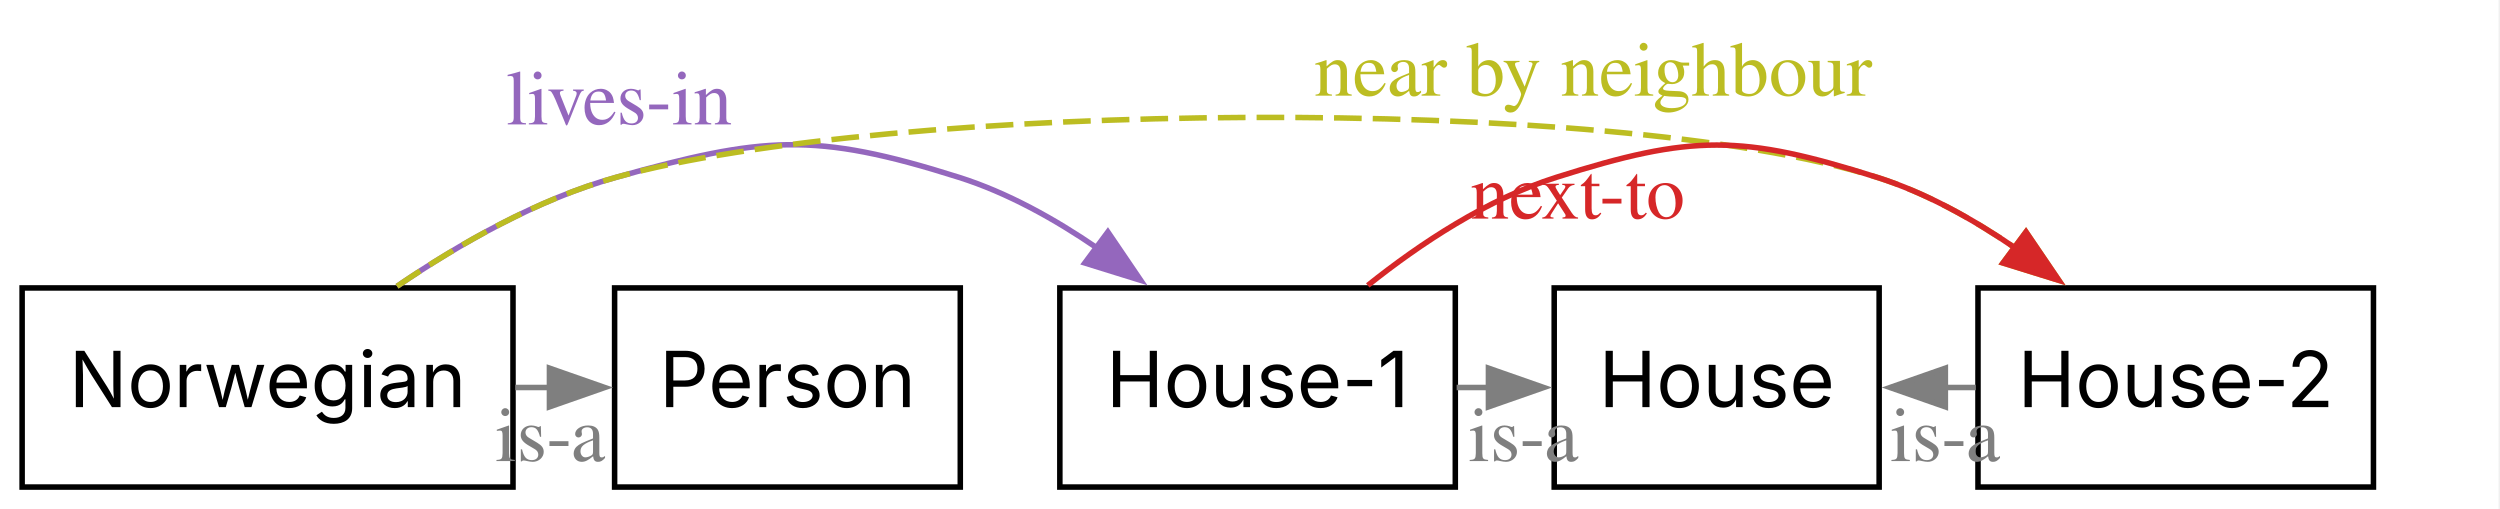
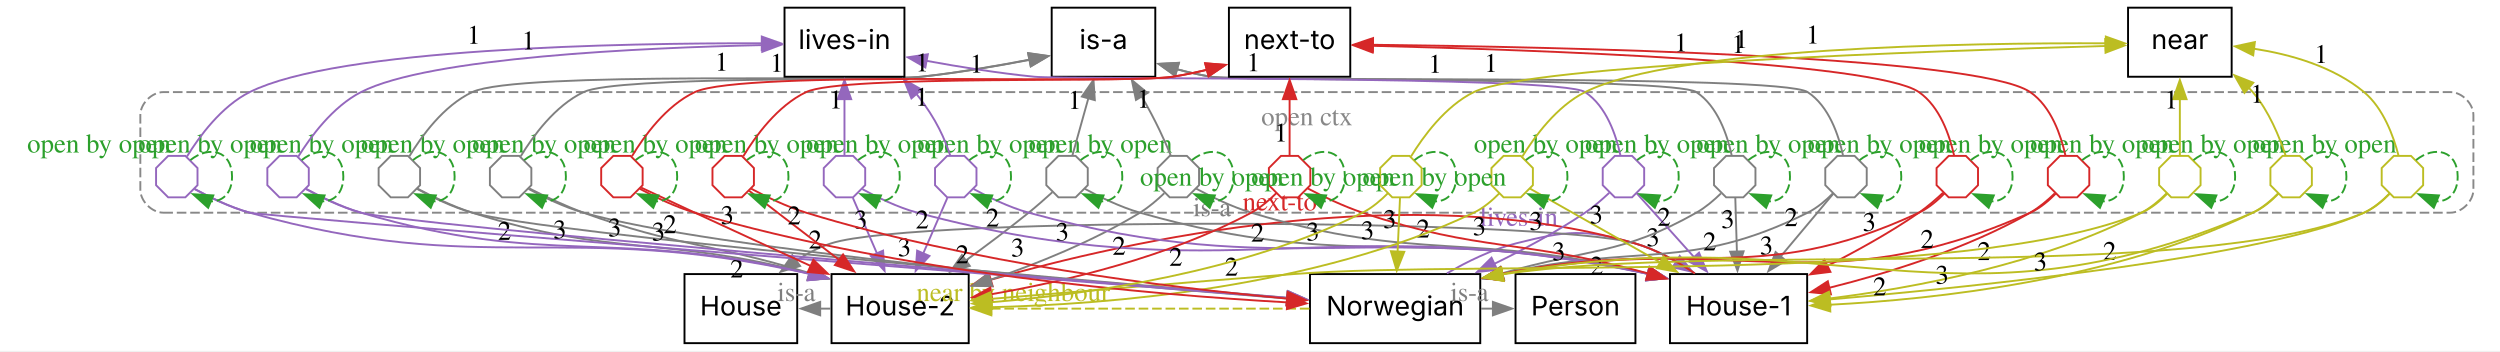
- <svg xmlns="http://www.w3.org/2000/svg" width="452pt" height="92pt" viewBox="0.00 0.00 452.00 92.00">
-   <g id="graph0" class="graph" transform="scale(1 1) rotate(0) translate(4 88.06)">
-     <polygon fill="white" stroke="none" points="-4,4 -4,-88.06 447.74,-88.06 447.74,4 -4,4" />
+ <svg xmlns="http://www.w3.org/2000/svg" width="1303pt" height="183pt" viewBox="0.00 0.00 1303.00 183.00">
+   <g id="graph0" class="graph" transform="scale(1 1) rotate(0) translate(4 178.85)">
+     <polygon fill="white" stroke="none" points="-4,4 -4,-178.85 1299.5,-178.85 1299.5,4 -4,4" />
+     <g id="clust1" class="cluster">
+       <path fill="none" stroke="#888888" stroke-dasharray="5,2" d="M81.14,-68C81.14,-68 1273.14,-68 1273.14,-68 1279.14,-68 1285.14,-74 1285.14,-80 1285.14,-80 1285.14,-118.85 1285.14,-118.85 1285.14,-124.85 1279.14,-130.85 1273.14,-130.85 1273.14,-130.85 81.14,-130.85 81.14,-130.85 75.14,-130.85 69.14,-124.85 69.14,-118.85 69.14,-118.85 69.14,-80 69.14,-80 69.14,-74 75.14,-68 81.14,-68" />
+       <text xml:space="preserve" text-anchor="middle" x="677.14" y="-113.55" font-family="Times,serif" font-size="14.00" fill="#888888">open ctx</text>
+     </g>
    <g id="node1" class="node">
-       <polygon fill="none" stroke="black" points="88.75,-36 0,-36 0,0 88.75,0 88.75,-36" />
-       <text xml:space="preserve" text-anchor="middle" x="44.38" y="-14.45" font-family="Inter" font-size="14.00">Norwegian</text>
+       <polygon fill="none" stroke="black" points="767.51,-36 678.76,-36 678.76,0 767.51,0 767.51,-36" />
+       <text xml:space="preserve" text-anchor="middle" x="723.14" y="-14.45" font-family="Inter" font-size="14.00">Norwegian</text>
    </g>
    <g id="node2" class="node">
-       <polygon fill="none" stroke="black" points="169.62,-36 107.12,-36 107.12,0 169.62,0 169.62,-36" />
-       <text xml:space="preserve" text-anchor="middle" x="138.38" y="-14.45" font-family="Inter" font-size="14.00">Person</text>
+       <polygon fill="none" stroke="black" points="848.39,-36 785.89,-36 785.89,0 848.39,0 848.39,-36" />
+       <text xml:space="preserve" text-anchor="middle" x="817.14" y="-14.45" font-family="Inter" font-size="14.00">Person</text>
    </g>
    <g id="edge1" class="edge">
-       <path fill="none" stroke="#7f7f7f" d="M89.17,-18C91.29,-18 93.41,-18 95.53,-18" />
-       <polygon fill="#7f7f7f" stroke="#7f7f7f" points="95.34,-21.5 105.34,-18 95.34,-14.5 95.34,-21.5" />
-       <text xml:space="preserve" text-anchor="middle" x="95.48" y="-4.7" font-family="Times,serif" font-size="14.00" fill="#7f7f7f">is-a</text>
+       <path fill="none" stroke="#7f7f7f" d="M767.93,-18C770.05,-18 772.17,-18 774.29,-18" />
+       <polygon fill="#7f7f7f" stroke="#7f7f7f" points="774.1,-21.5 784.1,-18 774.1,-14.5 774.1,-21.5" />
+       <text xml:space="preserve" text-anchor="middle" x="761.86" y="-21.95" font-family="Times,serif" font-size="14.00" fill="#7f7f7f">is-a</text>
    </g>
    <g id="node3" class="node">
-       <polygon fill="none" stroke="black" points="259.12,-36 187.62,-36 187.62,0 259.12,0 259.12,-36" />
-       <text xml:space="preserve" text-anchor="middle" x="223.38" y="-14.45" font-family="Inter" font-size="14.00">House-1</text>
+       <polygon fill="none" stroke="black" points="937.89,-36 866.39,-36 866.39,0 937.89,0 937.89,-36" />
+       <text xml:space="preserve" text-anchor="middle" x="902.14" y="-14.45" font-family="Inter" font-size="14.00">House-1</text>
    </g>
    <g id="edge4" class="edge">
-       <path fill="none" stroke="#9467bd" d="M67.78,-36.3C79.07,-43.99 93.22,-52.06 107.38,-56 133.92,-63.39 143.1,-64.32 169.38,-56 178.14,-53.23 186.7,-48.46 194.34,-43.23" />
-       <polygon fill="#9467bd" stroke="#9467bd" points="196.3,-46.13 202.25,-37.37 192.13,-40.51 196.3,-46.13" />
-       <text xml:space="preserve" text-anchor="middle" x="107.94" y="-65.57" font-family="Times,serif" font-size="14.00" fill="#9467bd">lives-in</text>
+       <path fill="none" stroke="#9467bd" d="M750.14,-36.38C760.86,-42.63 773.6,-48.83 786.14,-52 812.85,-58.75 821.66,-59.64 848.14,-52 855.57,-49.85 862.97,-46.35 869.8,-42.38" />
+       <polygon fill="#9467bd" stroke="#9467bd" points="871.48,-45.46 878.06,-37.16 867.74,-39.55 871.48,-45.46" />
+       <text xml:space="preserve" text-anchor="middle" x="787.56" y="-61.16" font-family="Times,serif" font-size="14.00" fill="#9467bd">lives-in</text>
    </g>
    <g id="node5" class="node">
-       <polygon fill="none" stroke="black" points="425.12,-36 353.62,-36 353.62,0 425.12,0 425.12,-36" />
-       <text xml:space="preserve" text-anchor="middle" x="389.38" y="-14.45" font-family="Inter" font-size="14.00">House-2</text>
+       <polygon fill="none" stroke="black" points="500.89,-36 429.39,-36 429.39,0 500.89,0 500.89,-36" />
+       <text xml:space="preserve" text-anchor="middle" x="465.14" y="-14.45" font-family="Inter" font-size="14.00">House-2</text>
    </g>
    <g id="edge6" class="edge">
-       <path fill="none" stroke="#bcbd22" stroke-dasharray="5,2" d="M67.78,-36.3C79.07,-43.99 93.22,-52.06 107.38,-56 156.19,-69.58 287.07,-71.29 335.38,-56 344.14,-53.23 352.7,-48.46 360.34,-43.23" />
-       <polygon fill="#bcbd22" stroke="#bcbd22" points="362.3,-46.13 368.25,-37.37 358.13,-40.51 362.3,-46.13" />
-       <text xml:space="preserve" text-anchor="middle" x="284.04" y="-70.76" font-family="Times,serif" font-size="14.00" fill="#bcbd22">near by neighbour</text>
+       <path fill="none" stroke="#bcbd22" stroke-dasharray="5,2" d="M678.48,-18C623.19,-18 567.89,-18 512.59,-18" />
+       <polygon fill="#bcbd22" stroke="#bcbd22" points="512.68,-14.5 502.68,-18 512.68,-21.5 512.68,-14.5" />
+       <text xml:space="preserve" text-anchor="middle" x="524.08" y="-21.95" font-family="Times,serif" font-size="14.00" fill="#bcbd22">near by neighbour</text>
    </g>
    <g id="node4" class="node">
-       <polygon fill="none" stroke="black" points="335.75,-36 277,-36 277,0 335.75,0 335.75,-36" />
-       <text xml:space="preserve" text-anchor="middle" x="306.38" y="-14.45" font-family="Inter" font-size="14.00">House</text>
+       <polygon fill="none" stroke="black" points="411.51,-36 352.76,-36 352.76,0 411.51,0 411.51,-36" />
+       <text xml:space="preserve" text-anchor="middle" x="382.14" y="-14.45" font-family="Inter" font-size="14.00">House</text>
    </g>
    <g id="edge2" class="edge">
-       <path fill="none" stroke="#7f7f7f" d="M259.36,-18C261.34,-18 263.32,-18 265.3,-18" />
-       <polygon fill="#7f7f7f" stroke="#7f7f7f" points="265.11,-21.5 275.11,-18 265.11,-14.5 265.11,-21.5" />
-       <text xml:space="preserve" text-anchor="middle" x="271.44" y="-4.7" font-family="Times,serif" font-size="14.00" fill="#7f7f7f">is-a</text>
+       <path fill="none" stroke="#7f7f7f" d="M879.34,-36.35C870.19,-42.59 859.21,-48.81 848.14,-52 803.41,-64.91 473.43,-66.34 429.14,-52 422.75,-49.93 416.51,-46.64 410.76,-42.9" />
+       <polygon fill="#7f7f7f" stroke="#7f7f7f" points="413.02,-40.21 402.86,-37.2 408.92,-45.88 413.02,-40.21" />
+       <text xml:space="preserve" text-anchor="middle" x="627.74" y="-66.17" font-family="Times,serif" font-size="14.00" fill="#7f7f7f">is-a</text>
    </g>
    <g id="edge5" class="edge">
-       <path fill="none" stroke="#d62728" d="M243.29,-36.46C252.84,-44.09 264.92,-52.06 277.38,-56 301.95,-63.78 310.8,-63.78 335.38,-56 344.14,-53.23 352.7,-48.46 360.34,-43.23" />
-       <polygon fill="#d62728" stroke="#d62728" points="362.3,-46.13 368.25,-37.37 358.13,-40.51 362.3,-46.13" />
-       <text xml:space="preserve" text-anchor="middle" x="281.25" y="-48.54" font-family="Times,serif" font-size="14.00" fill="#d62728">next-to</text>
+       <path fill="none" stroke="#d62728" d="M879.34,-36.35C870.19,-42.59 859.21,-48.81 848.14,-52 730.7,-85.89 585.32,-53.91 512.05,-32.95" />
+       <polygon fill="#d62728" stroke="#d62728" points="513.38,-29.69 502.8,-30.24 511.42,-36.41 513.38,-29.69" />
+       <text xml:space="preserve" text-anchor="middle" x="663.01" y="-69.18" font-family="Times,serif" font-size="14.00" fill="#d62728">next-to</text>
    </g>
    <g id="edge3" class="edge">
-       <path fill="none" stroke="#7f7f7f" d="M353.23,-18C351.37,-18 349.51,-18 347.65,-18" />
-       <polygon fill="#7f7f7f" stroke="#7f7f7f" points="347.72,-14.5 337.72,-18 347.72,-21.5 347.72,-14.5" />
-       <text xml:space="preserve" text-anchor="middle" x="347.69" y="-4.7" font-family="Times,serif" font-size="14.00" fill="#7f7f7f">is-a</text>
+       <path fill="none" stroke="#7f7f7f" d="M429,-18C427.13,-18 425.27,-18 423.41,-18" />
+       <polygon fill="#7f7f7f" stroke="#7f7f7f" points="423.48,-14.5 413.48,-18 423.48,-21.5 423.48,-14.5" />
+       <text xml:space="preserve" text-anchor="middle" x="411.08" y="-21.95" font-family="Times,serif" font-size="14.00" fill="#7f7f7f">is-a</text>
+     </g>
+     <g id="node6" class="node">
+       <polygon fill="none" stroke="#7f7f7f" points="620.94,-82.33 620.94,-91.27 614.61,-97.6 605.66,-97.6 599.34,-91.27 599.34,-82.33 605.66,-76 614.61,-76 620.94,-82.33" />
+     </g>
+     <g id="edge29" class="edge">
+       <path fill="none" stroke="#7f7f7f" d="M619.52,-80.48C627.03,-76.45 637.96,-71.09 648.14,-68 734.62,-41.72 764,-58.45 854.9,-36.22" />
+       <polygon fill="#7f7f7f" stroke="#7f7f7f" points="855.71,-39.63 864.53,-33.77 853.98,-32.85 855.71,-39.63" />
+       <text xml:space="preserve" text-anchor="middle" x="737.76" y="-55.05" font-family="Times,serif" font-size="14.00">2</text>
+     </g>
+     <g id="edge30" class="edge">
+       <path fill="none" stroke="#7f7f7f" d="M602.86,-78.18C599.27,-74.74 594.73,-70.82 590.14,-68 565.84,-53.09 536.24,-41.25 511.94,-32.94" />
+       <polygon fill="#7f7f7f" stroke="#7f7f7f" points="513.22,-29.68 502.63,-29.85 511.01,-36.32 513.22,-29.68" />
+       <text xml:space="preserve" text-anchor="middle" x="549.7" y="-53.33" font-family="Times,serif" font-size="14.00">3</text>
+     </g>
+     <g id="edge7" class="edge">
+       <path fill="none" stroke="#2ca02c" stroke-dasharray="5,2" d="M617.22,-95.39C626.98,-103.23 638.94,-100.37 638.94,-86.8 638.94,-77.89 633.79,-73.6 627.49,-73.92" />
+       <polygon fill="#2ca02c" stroke="#2ca02c" points="626.49,-70.54 618.62,-77.63 629.19,-77 626.49,-70.54" />
+       <text xml:space="preserve" text-anchor="middle" x="569.62" y="-99.36" font-family="Times,serif" font-size="14.00" fill="#2ca02c">open by open</text>
+     </g>
+     <g id="node7" class="node">
+       <polygon fill="none" stroke="#7f7f7f" points="968.94,-82.33 968.94,-91.27 962.61,-97.6 953.66,-97.6 947.34,-91.27 947.34,-82.33 953.66,-76 962.61,-76 968.94,-82.33" />
+     </g>
+     <g id="edge33" class="edge">
+       <path fill="none" stroke="#7f7f7f" d="M951.43,-78.17C947.84,-74.55 943.13,-70.48 938.14,-68 875.88,-37.02 850.24,-52.46 778.71,-36.13" />
+       <polygon fill="#7f7f7f" stroke="#7f7f7f" points="779.83,-32.8 769.29,-33.84 778.18,-39.6 779.83,-32.8" />
+       <text xml:space="preserve" text-anchor="middle" x="857.54" y="-50.53" font-family="Times,serif" font-size="14.00">3</text>
+     </g>
+     <g id="edge32" class="edge">
+       <path fill="none" stroke="#7f7f7f" d="M951.49,-77.87C944.7,-69.78 933.79,-56.76 923.96,-45.03" />
+       <polygon fill="#7f7f7f" stroke="#7f7f7f" points="926.81,-42.98 917.7,-37.56 921.44,-47.48 926.81,-42.98" />
+       <text xml:space="preserve" text-anchor="middle" x="929.54" y="-61" font-family="Times,serif" font-size="14.00">2</text>
+     </g>
+     <g id="edge8" class="edge">
+       <path fill="none" stroke="#2ca02c" stroke-dasharray="5,2" d="M965.22,-95.39C974.98,-103.23 986.94,-100.37 986.94,-86.8 986.94,-77.89 981.79,-73.6 975.49,-73.92" />
+       <polygon fill="#2ca02c" stroke="#2ca02c" points="974.49,-70.54 966.62,-77.63 977.19,-77 974.49,-70.54" />
+       <text xml:space="preserve" text-anchor="middle" x="917.62" y="-99.36" font-family="Times,serif" font-size="14.00" fill="#2ca02c">open by open</text>
+     </g>
+     <g id="node8" class="node">
+       <polygon fill="none" stroke="#7f7f7f" points="562.94,-82.33 562.94,-91.27 556.61,-97.6 547.66,-97.6 541.34,-91.27 541.34,-82.33 547.66,-76 556.61,-76 562.94,-82.33" />
+     </g>
+     <g id="edge36" class="edge">
+       <path fill="none" stroke="#7f7f7f" d="M561.49,-80.39C568.99,-76.3 579.91,-70.93 590.14,-68 701.56,-36.12 738.8,-62.72 854.91,-36.15" />
+       <polygon fill="#7f7f7f" stroke="#7f7f7f" points="855.64,-39.57 864.55,-33.85 854.01,-32.77 855.64,-39.57" />
+       <text xml:space="preserve" text-anchor="middle" x="708.75" y="-54.18" font-family="Times,serif" font-size="14.00">3</text>
+     </g>
+     <g id="edge35" class="edge">
+       <path fill="none" stroke="#7f7f7f" d="M544.5,-78.69C540.83,-75.36 536.33,-71.39 532.14,-68 521.64,-59.53 509.87,-50.7 499.15,-42.91" />
+       <polygon fill="#7f7f7f" stroke="#7f7f7f" points="501.45,-40.25 491.29,-37.25 497.36,-45.94 501.45,-40.25" />
+       <text xml:space="preserve" text-anchor="middle" x="513.32" y="-60.74" font-family="Times,serif" font-size="14.00">2</text>
+     </g>
+     <g id="edge9" class="edge">
+       <path fill="none" stroke="#2ca02c" stroke-dasharray="5,2" d="M559.22,-95.39C568.98,-103.23 580.94,-100.37 580.94,-86.8 580.94,-77.89 575.79,-73.6 569.49,-73.92" />
+       <polygon fill="#2ca02c" stroke="#2ca02c" points="568.49,-70.54 560.62,-77.63 571.19,-77 568.49,-70.54" />
+       <text xml:space="preserve" text-anchor="middle" x="511.63" y="-99.36" font-family="Times,serif" font-size="14.00" fill="#2ca02c">open by open</text>
+     </g>
+     <g id="node9" class="node">
+       <polygon fill="none" stroke="#7f7f7f" points="910.94,-82.33 910.94,-91.27 904.61,-97.6 895.66,-97.6 889.34,-91.27 889.34,-82.33 895.66,-76 904.61,-76 910.94,-82.33" />
+     </g>
+     <g id="edge38" class="edge">
+       <path fill="none" stroke="#7f7f7f" d="M892.95,-78.03C889.38,-74.56 884.83,-70.65 880.14,-68 841.25,-46.03 825.13,-49.64 778.66,-36.33" />
+       <polygon fill="#7f7f7f" stroke="#7f7f7f" points="779.95,-33.07 769.37,-33.55 777.94,-39.77 779.95,-33.07" />
+       <text xml:space="preserve" text-anchor="middle" x="828.09" y="-35.7" font-family="Times,serif" font-size="14.00">2</text>
+     </g>
+     <g id="edge39" class="edge">
+       <path fill="none" stroke="#7f7f7f" d="M900.44,-75.65C900.66,-68.15 900.98,-57.54 901.28,-47.53" />
+       <polygon fill="#7f7f7f" stroke="#7f7f7f" points="904.77,-47.88 901.57,-37.78 897.78,-47.67 904.77,-47.88" />
+       <text xml:space="preserve" text-anchor="middle" x="896.53" y="-59.99" font-family="Times,serif" font-size="14.00">3</text>
+     </g>
+     <g id="edge10" class="edge">
+       <path fill="none" stroke="#2ca02c" stroke-dasharray="5,2" d="M907.22,-95.39C916.98,-103.23 928.94,-100.37 928.94,-86.8 928.94,-77.89 923.79,-73.6 917.49,-73.92" />
+       <polygon fill="#2ca02c" stroke="#2ca02c" points="916.49,-70.54 908.62,-77.63 919.19,-77 916.49,-70.54" />
+       <text xml:space="preserve" text-anchor="middle" x="859.62" y="-99.36" font-family="Times,serif" font-size="14.00" fill="#2ca02c">open by open</text>
+     </g>
+     <g id="node10" class="node">
+       <polygon fill="none" stroke="#9467bd" points="446.94,-82.33 446.94,-91.27 440.61,-97.6 431.66,-97.6 425.34,-91.27 425.34,-82.33 431.66,-76 440.61,-76 446.94,-82.33" />
+     </g>
+     <g id="edge41" class="edge">
+       <path fill="none" stroke="#9467bd" d="M445.46,-80.28C452.94,-76.15 463.86,-70.74 474.14,-68 635.63,-24.92 688.26,-71.57 854.91,-36.08" />
+       <polygon fill="#9467bd" stroke="#9467bd" points="855.56,-39.52 864.57,-33.94 854.05,-32.68 855.56,-39.52" />
+       <text xml:space="preserve" text-anchor="middle" x="651.43" y="-52.92" font-family="Times,serif" font-size="14.00">2</text>
+     </g>
+     <g id="edge42" class="edge">
+       <path fill="none" stroke="#9467bd" d="M440.54,-75.65C443.9,-67.91 448.71,-56.85 453.17,-46.55" />
+       <polygon fill="#9467bd" stroke="#9467bd" points="456.26,-48.22 457.04,-37.66 449.84,-45.44 456.26,-48.22" />
+       <text xml:space="preserve" text-anchor="middle" x="444.65" y="-59.77" font-family="Times,serif" font-size="14.00">3</text>
+     </g>
+     <g id="edge11" class="edge">
+       <path fill="none" stroke="#2ca02c" stroke-dasharray="5,2" d="M443.22,-95.39C452.98,-103.23 464.94,-100.37 464.94,-86.8 464.94,-77.89 459.79,-73.6 453.49,-73.92" />
+       <polygon fill="#2ca02c" stroke="#2ca02c" points="452.49,-70.54 444.62,-77.63 455.19,-77 452.49,-70.54" />
+       <text xml:space="preserve" text-anchor="middle" x="395.63" y="-99.36" font-family="Times,serif" font-size="14.00" fill="#2ca02c">open by open</text>
+     </g>
+     <g id="node11" class="node">
+       <polygon fill="none" stroke="#9467bd" points="852.94,-82.33 852.94,-91.27 846.61,-97.6 837.66,-97.6 831.34,-91.27 831.34,-82.33 837.66,-76 846.61,-76 852.94,-82.33" />
+     </g>
+     <g id="edge45" class="edge">
+       <path fill="none" stroke="#9467bd" d="M834.74,-78.36C831.13,-74.95 826.61,-71.02 822.14,-68 807.4,-58.06 790.35,-48.89 774.6,-41.24" />
+       <polygon fill="#9467bd" stroke="#9467bd" points="776.38,-38.21 765.85,-37.09 773.38,-44.54 776.38,-38.21" />
+       <text xml:space="preserve" text-anchor="middle" x="796.52" y="-58.98" font-family="Times,serif" font-size="14.00">3</text>
+     </g>
+     <g id="edge44" class="edge">
+       <path fill="none" stroke="#9467bd" d="M849.02,-78.14C856.35,-69.97 868.36,-56.61 879.1,-44.65" />
+       <polygon fill="#9467bd" stroke="#9467bd" points="881.53,-47.18 885.6,-37.4 876.32,-42.51 881.53,-47.18" />
+       <text xml:space="preserve" text-anchor="middle" x="863.31" y="-61.16" font-family="Times,serif" font-size="14.00">2</text>
+     </g>
+     <g id="edge12" class="edge">
+       <path fill="none" stroke="#2ca02c" stroke-dasharray="5,2" d="M849.22,-95.39C858.98,-103.23 870.94,-100.37 870.94,-86.8 870.94,-77.89 865.79,-73.6 859.49,-73.92" />
+       <polygon fill="#2ca02c" stroke="#2ca02c" points="858.49,-70.54 850.62,-77.63 861.19,-77 858.49,-70.54" />
+       <text xml:space="preserve" text-anchor="middle" x="801.62" y="-99.36" font-family="Times,serif" font-size="14.00" fill="#2ca02c">open by open</text>
+     </g>
+     <g id="node12" class="node">
+       <polygon fill="none" stroke="#9467bd" points="504.94,-82.33 504.94,-91.27 498.61,-97.6 489.66,-97.6 483.34,-91.27 483.34,-82.33 489.66,-76 498.61,-76 504.94,-82.33" />
+     </g>
+     <g id="edge48" class="edge">
+       <path fill="none" stroke="#9467bd" d="M503.47,-80.33C510.96,-76.21 521.88,-70.82 532.14,-68 668.68,-30.49 713.61,-67.16 855.22,-36.04" />
+       <polygon fill="#9467bd" stroke="#9467bd" points="855.59,-39.54 864.57,-33.91 854.04,-32.72 855.59,-39.54" />
+       <text xml:space="preserve" text-anchor="middle" x="680.27" y="-53.49" font-family="Times,serif" font-size="14.00">3</text>
+     </g>
+     <g id="edge47" class="edge">
+       <path fill="none" stroke="#9467bd" d="M489.73,-75.65C486.37,-67.91 481.57,-56.85 477.1,-46.55" />
+       <polygon fill="#9467bd" stroke="#9467bd" points="480.43,-45.44 473.24,-37.66 474.01,-48.22 480.43,-45.44" />
+       <text xml:space="preserve" text-anchor="middle" x="476.62" y="-59.77" font-family="Times,serif" font-size="14.00">2</text>
+     </g>
+     <g id="edge13" class="edge">
+       <path fill="none" stroke="#2ca02c" stroke-dasharray="5,2" d="M501.22,-95.39C510.98,-103.23 522.94,-100.37 522.94,-86.8 522.94,-77.89 517.79,-73.6 511.49,-73.92" />
+       <polygon fill="#2ca02c" stroke="#2ca02c" points="510.49,-70.54 502.62,-77.63 513.19,-77 510.49,-70.54" />
+       <text xml:space="preserve" text-anchor="middle" x="453.63" y="-99.36" font-family="Times,serif" font-size="14.00" fill="#2ca02c">open by open</text>
+     </g>
+     <g id="node13" class="node">
+       <polygon fill="none" stroke="#d62728" points="1084.94,-82.33 1084.94,-91.27 1078.61,-97.6 1069.66,-97.6 1063.34,-91.27 1063.34,-82.33 1069.66,-76 1078.61,-76 1084.94,-82.33" />
+     </g>
+     <g id="edge51" class="edge">
+       <path fill="none" stroke="#d62728" d="M1067.51,-78C1063.94,-74.33 1059.23,-70.28 1054.14,-68 944.35,-18.82 900.9,-59.31 779.01,-36.05" />
+       <polygon fill="#d62728" stroke="#d62728" points="779.73,-32.62 769.23,-34.06 778.34,-39.48 779.73,-32.62" />
+       <text xml:space="preserve" text-anchor="middle" x="916.67" y="-46.25" font-family="Times,serif" font-size="14.00">3</text>
+     </g>
+     <g id="edge50" class="edge">
+       <path fill="none" stroke="#d62728" d="M1066.93,-78.05C1063.36,-74.58 1058.82,-70.68 1054.14,-68 1021.34,-49.24 980.39,-36.57 949.26,-28.82" />
+       <polygon fill="#d62728" stroke="#d62728" points="950.28,-25.47 939.74,-26.54 948.65,-32.27 950.28,-25.47" />
+       <text xml:space="preserve" text-anchor="middle" x="1000.42" y="-49.62" font-family="Times,serif" font-size="14.00">2</text>
+     </g>
+     <g id="edge14" class="edge">
+       <path fill="none" stroke="#2ca02c" stroke-dasharray="5,2" d="M1081.22,-95.39C1090.98,-103.23 1102.94,-100.37 1102.94,-86.8 1102.94,-77.89 1097.79,-73.6 1091.49,-73.92" />
+       <polygon fill="#2ca02c" stroke="#2ca02c" points="1090.49,-70.54 1082.62,-77.63 1093.19,-77 1090.49,-70.54" />
+       <text xml:space="preserve" text-anchor="middle" x="1033.62" y="-99.36" font-family="Times,serif" font-size="14.00" fill="#2ca02c">open by open</text>
+     </g>
+     <g id="node14" class="node">
+       <polygon fill="none" stroke="#d62728" points="678.94,-82.33 678.94,-91.27 672.61,-97.6 663.66,-97.6 657.34,-91.27 657.34,-82.33 663.66,-76 672.61,-76 678.94,-82.33" />
+     </g>
+     <g id="edge54" class="edge">
+       <path fill="none" stroke="#d62728" d="M677.57,-80.64C685.11,-76.69 696.05,-71.38 706.14,-68 767.88,-47.3 789.14,-54.45 854.98,-36.34" />
+       <polygon fill="#d62728" stroke="#d62728" points="855.84,-39.74 864.49,-33.63 853.92,-33.01 855.84,-39.74" />
+       <text xml:space="preserve" text-anchor="middle" x="767.05" y="-56.25" font-family="Times,serif" font-size="14.00">3</text>
+     </g>
+     <g id="edge53" class="edge">
+       <path fill="none" stroke="#d62728" d="M661.36,-78.31C657.75,-74.72 653.05,-70.65 648.14,-68 605.37,-44.94 551.03,-32.18 512.71,-25.51" />
+       <polygon fill="#d62728" stroke="#d62728" points="513.29,-22.06 502.85,-23.88 512.14,-28.96 513.29,-22.06" />
+       <text xml:space="preserve" text-anchor="middle" x="579.26" y="-46.05" font-family="Times,serif" font-size="14.00">2</text>
+     </g>
+     <g id="edge15" class="edge">
+       <path fill="none" stroke="#2ca02c" stroke-dasharray="5,2" d="M675.22,-95.39C684.98,-103.23 696.94,-100.37 696.94,-86.8 696.94,-77.89 691.79,-73.6 685.49,-73.92" />
+       <polygon fill="#2ca02c" stroke="#2ca02c" points="684.49,-70.54 676.62,-77.63 687.19,-77 684.49,-70.54" />
+       <text xml:space="preserve" text-anchor="middle" x="627.62" y="-82.11" font-family="Times,serif" font-size="14.00" fill="#2ca02c">open by open</text>
+     </g>
+     <g id="node15" class="node">
+       <polygon fill="none" stroke="#d62728" points="1026.94,-82.33 1026.94,-91.27 1020.61,-97.6 1011.66,-97.6 1005.34,-91.27 1005.34,-82.33 1011.66,-76 1020.61,-76 1026.94,-82.33" />
+     </g>
+     <g id="edge56" class="edge">
+       <path fill="none" stroke="#d62728" d="M1009.48,-78.06C1005.9,-74.41 1001.19,-70.36 996.14,-68 910.2,-27.94 875.55,-55.77 778.91,-36.08" />
+       <polygon fill="#d62728" stroke="#d62728" points="779.77,-32.68 769.25,-33.98 778.28,-39.52 779.77,-32.68" />
+       <text xml:space="preserve" text-anchor="middle" x="887.08" y="-48.35" font-family="Times,serif" font-size="14.00">2</text>
+     </g>
+     <g id="edge57" class="edge">
+       <path fill="none" stroke="#d62728" d="M1008.72,-78.4C1005.1,-75 1000.57,-71.06 996.14,-68 981.22,-57.71 963.88,-48.09 948.18,-40.15" />
+       <polygon fill="#d62728" stroke="#d62728" points="950.02,-37.15 939.5,-35.85 946.91,-43.42 950.02,-37.15" />
+       <text xml:space="preserve" text-anchor="middle" x="970.25" y="-58.47" font-family="Times,serif" font-size="14.00">3</text>
+     </g>
+     <g id="edge16" class="edge">
+       <path fill="none" stroke="#2ca02c" stroke-dasharray="5,2" d="M1023.22,-95.39C1032.98,-103.23 1044.94,-100.37 1044.94,-86.8 1044.94,-77.89 1039.79,-73.6 1033.49,-73.92" />
+       <polygon fill="#2ca02c" stroke="#2ca02c" points="1032.49,-70.54 1024.62,-77.63 1035.19,-77 1032.49,-70.54" />
+       <text xml:space="preserve" text-anchor="middle" x="975.62" y="-99.36" font-family="Times,serif" font-size="14.00" fill="#2ca02c">open by open</text>
+     </g>
+     <g id="node16" class="node">
+       <polygon fill="none" stroke="#bcbd22" points="1142.94,-82.33 1142.94,-91.27 1136.61,-97.6 1127.66,-97.6 1121.34,-91.27 1121.34,-82.33 1127.66,-76 1136.61,-76 1142.94,-82.33" />
+     </g>
+     <g id="edge59" class="edge">
+       <path fill="none" stroke="#bcbd22" d="M1125.39,-78.24C1121.79,-74.64 1117.09,-70.57 1112.14,-68 1060.27,-41.11 993.6,-28.8 949.45,-23.28" />
+       <polygon fill="#bcbd22" stroke="#bcbd22" points="950.02,-19.82 939.68,-22.13 949.21,-26.78 950.02,-19.82" />
+       <text xml:space="preserve" text-anchor="middle" x="1030.13" y="-43.3" font-family="Times,serif" font-size="14.00">2</text>
+     </g>
+     <g id="edge60" class="edge">
+       <path fill="none" stroke="#bcbd22" d="M1125.55,-77.9C1121.99,-74.22 1117.27,-70.17 1112.14,-68 1021.42,-29.67 768.32,-43.62 670.14,-36 616.06,-31.8 554,-26.6 512.46,-23.07" />
+       <polygon fill="#bcbd22" stroke="#bcbd22" points="512.82,-19.58 502.56,-22.22 512.22,-26.56 512.82,-19.58" />
+       <text xml:space="preserve" text-anchor="middle" x="808.43" y="-43.16" font-family="Times,serif" font-size="14.00">3</text>
+     </g>
+     <g id="edge17" class="edge">
+       <path fill="none" stroke="#2ca02c" stroke-dasharray="5,2" d="M1139.22,-95.39C1148.98,-103.23 1160.94,-100.37 1160.94,-86.8 1160.94,-77.89 1155.79,-73.6 1149.49,-73.92" />
+       <polygon fill="#2ca02c" stroke="#2ca02c" points="1148.49,-70.54 1140.62,-77.63 1151.19,-77 1148.49,-70.54" />
+       <text xml:space="preserve" text-anchor="middle" x="1091.62" y="-99.36" font-family="Times,serif" font-size="14.00" fill="#2ca02c">open by open</text>
+     </g>
+     <g id="node17" class="node">
+       <polygon fill="none" stroke="#bcbd22" points="1258.94,-82.33 1258.94,-91.27 1252.61,-97.6 1243.66,-97.6 1237.34,-91.27 1237.34,-82.33 1243.66,-76 1252.61,-76 1258.94,-82.33" />
+     </g>
+     <g id="edge63" class="edge">
+       <path fill="none" stroke="#bcbd22" d="M1241.55,-77.9C1237.99,-74.21 1233.27,-70.17 1228.14,-68 1138.63,-30.26 892.9,-53.13 778.98,-35.85" />
+       <polygon fill="#bcbd22" stroke="#bcbd22" points="779.66,-32.41 769.21,-34.18 778.48,-39.31 779.66,-32.41" />
+       <text xml:space="preserve" text-anchor="middle" x="1008.23" y="-30.95" font-family="Times,serif" font-size="14.00">3</text>
+     </g>
+     <g id="edge62" class="edge">
+       <path fill="none" stroke="#bcbd22" d="M1241.48,-78.07C1237.9,-74.43 1233.19,-70.37 1228.14,-68 1179.64,-45.28 1027.83,-29.59 949.68,-22.8" />
+       <polygon fill="#bcbd22" stroke="#bcbd22" points="950.02,-19.31 939.76,-21.95 949.42,-26.29 950.02,-19.31" />
+       <text xml:space="preserve" text-anchor="middle" x="1095.55" y="-43.38" font-family="Times,serif" font-size="14.00">2</text>
+     </g>
+     <g id="edge18" class="edge">
+       <path fill="none" stroke="#2ca02c" stroke-dasharray="5,2" d="M1255.22,-95.39C1264.98,-103.23 1276.94,-100.37 1276.94,-86.8 1276.94,-77.89 1271.79,-73.6 1265.49,-73.92" />
+       <polygon fill="#2ca02c" stroke="#2ca02c" points="1264.49,-70.54 1256.62,-77.63 1267.19,-77 1264.49,-70.54" />
+       <text xml:space="preserve" text-anchor="middle" x="1207.62" y="-99.36" font-family="Times,serif" font-size="14.00" fill="#2ca02c">open by open</text>
+     </g>
+     <g id="node18" class="node">
+       <polygon fill="none" stroke="#bcbd22" points="794.94,-82.33 794.94,-91.27 788.61,-97.6 779.66,-97.6 773.34,-91.27 773.34,-82.33 779.66,-76 788.61,-76 794.94,-82.33" />
+     </g>
+     <g id="edge66" class="edge">
+       <path fill="none" stroke="#bcbd22" d="M793.39,-80.56C807.96,-72.31 837.08,-55.83 861.52,-41.99" />
+       <polygon fill="#bcbd22" stroke="#bcbd22" points="863.02,-45.17 869.99,-37.2 859.57,-39.08 863.02,-45.17" />
+       <text xml:space="preserve" text-anchor="middle" x="827.97" y="-62.39" font-family="Times,serif" font-size="14.00">3</text>
+     </g>
+     <g id="edge65" class="edge">
+       <path fill="none" stroke="#bcbd22" d="M777.46,-78.1C773.88,-74.46 769.17,-70.4 764.14,-68 681.61,-28.66 573.33,-20.15 512.3,-18.74" />
+       <polygon fill="#bcbd22" stroke="#bcbd22" points="512.68,-15.25 502.62,-18.58 512.56,-22.25 512.68,-15.25" />
+       <text xml:space="preserve" text-anchor="middle" x="637.85" y="-35.16" font-family="Times,serif" font-size="14.00">2</text>
+     </g>
+     <g id="edge19" class="edge">
+       <path fill="none" stroke="#2ca02c" stroke-dasharray="5,2" d="M791.22,-95.39C800.98,-103.23 812.94,-100.37 812.94,-86.8 812.94,-77.89 807.79,-73.6 801.49,-73.92" />
+       <polygon fill="#2ca02c" stroke="#2ca02c" points="800.49,-70.54 792.62,-77.63 803.19,-77 800.49,-70.54" />
+       <text xml:space="preserve" text-anchor="middle" x="743.62" y="-82.11" font-family="Times,serif" font-size="14.00" fill="#2ca02c">open by open</text>
+     </g>
+     <g id="node19" class="node">
+       <polygon fill="none" stroke="#bcbd22" points="1200.94,-82.33 1200.94,-91.27 1194.61,-97.6 1185.66,-97.6 1179.34,-91.27 1179.34,-82.33 1185.66,-76 1194.61,-76 1200.94,-82.33" />
+     </g>
+     <g id="edge68" class="edge">
+       <path fill="none" stroke="#bcbd22" d="M1183.54,-77.92C1179.98,-74.24 1175.26,-70.19 1170.14,-68 1012.4,-0.52 951.68,-66.73 778.99,-36" />
+       <polygon fill="#bcbd22" stroke="#bcbd22" points="779.69,-32.57 769.21,-34.16 778.4,-39.45 779.69,-32.57" />
+       <text xml:space="preserve" text-anchor="middle" x="975.71" y="-24.91" font-family="Times,serif" font-size="14.00">2</text>
+     </g>
+     <g id="edge69" class="edge">
+       <path fill="none" stroke="#bcbd22" d="M1183.44,-78.14C1179.86,-74.51 1175.15,-70.45 1170.14,-68 1098.51,-33.04 1005.05,-22.87 949.54,-20.01" />
+       <polygon fill="#bcbd22" stroke="#bcbd22" points="949.96,-16.52 939.81,-19.57 949.64,-23.52 949.96,-16.52" />
+       <text xml:space="preserve" text-anchor="middle" x="1059.45" y="-37.88" font-family="Times,serif" font-size="14.00">3</text>
+     </g>
+     <g id="edge20" class="edge">
+       <path fill="none" stroke="#2ca02c" stroke-dasharray="5,2" d="M1197.22,-95.39C1206.98,-103.23 1218.94,-100.37 1218.94,-86.8 1218.94,-77.89 1213.79,-73.6 1207.49,-73.92" />
+       <polygon fill="#2ca02c" stroke="#2ca02c" points="1206.49,-70.54 1198.62,-77.63 1209.19,-77 1206.49,-70.54" />
+       <text xml:space="preserve" text-anchor="middle" x="1149.62" y="-99.36" font-family="Times,serif" font-size="14.00" fill="#2ca02c">open by open</text>
+     </g>
+     <g id="node20" class="node">
+       <polygon fill="none" stroke="#7f7f7f" points="272.94,-82.33 272.94,-91.27 266.61,-97.6 257.66,-97.6 251.34,-91.27 251.34,-82.33 257.66,-76 266.61,-76 272.94,-82.33" />
+     </g>
+     <g id="edge72" class="edge">
+       <path fill="none" stroke="#7f7f7f" d="M271.49,-80.37C278.98,-76.29 289.9,-70.91 300.14,-68 367.77,-48.79 568.44,-31.08 667.1,-23.24" />
+       <polygon fill="#7f7f7f" stroke="#7f7f7f" points="667.12,-26.75 676.81,-22.47 666.57,-19.77 667.12,-26.75" />
+       <text xml:space="preserve" text-anchor="middle" x="467.38" y="-45.32" font-family="Times,serif" font-size="14.00">3</text>
+     </g>
+     <g id="edge71" class="edge">
+       <path fill="none" stroke="#7f7f7f" d="M271.93,-80.62C279.49,-76.77 290.28,-71.59 300.14,-68 348.76,-50.29 365.49,-52.5 417.92,-36.5" />
+       <polygon fill="#7f7f7f" stroke="#7f7f7f" points="418.96,-39.84 427.45,-33.5 416.86,-33.16 418.96,-39.84" />
+       <text xml:space="preserve" text-anchor="middle" x="345.22" y="-57.31" font-family="Times,serif" font-size="14.00">2</text>
+     </g>
+     <g id="edge21" class="edge">
+       <path fill="none" stroke="#2ca02c" stroke-dasharray="5,2" d="M269.22,-95.39C278.98,-103.23 290.94,-100.37 290.94,-86.8 290.94,-77.89 285.79,-73.6 279.49,-73.92" />
+       <polygon fill="#2ca02c" stroke="#2ca02c" points="278.49,-70.54 270.62,-77.63 281.19,-77 278.49,-70.54" />
+       <text xml:space="preserve" text-anchor="middle" x="221.63" y="-99.36" font-family="Times,serif" font-size="14.00" fill="#2ca02c">open by open</text>
+     </g>
+     <g id="node21" class="node">
+       <polygon fill="none" stroke="#7f7f7f" points="214.94,-82.33 214.94,-91.27 208.61,-97.6 199.66,-97.6 193.34,-91.27 193.34,-82.33 199.66,-76 208.61,-76 214.94,-82.33" />
+     </g>
+     <g id="edge74" class="edge">
+       <path fill="none" stroke="#7f7f7f" d="M213.48,-80.34C220.97,-76.23 231.88,-70.83 242.14,-68 282.26,-56.9 549.08,-33.58 667.12,-23.64" />
+       <polygon fill="#7f7f7f" stroke="#7f7f7f" points="667.23,-27.14 676.9,-22.82 666.64,-20.17 667.23,-27.14" />
+       <text xml:space="preserve" text-anchor="middle" x="420.9" y="-49.34" font-family="Times,serif" font-size="14.00">2</text>
+     </g>
+     <g id="edge75" class="edge">
+       <path fill="none" stroke="#7f7f7f" d="M213.54,-80.55C221.07,-76.56 232,-71.22 242.14,-68 315.44,-44.68 340.5,-56.29 418.18,-36.21" />
+       <polygon fill="#7f7f7f" stroke="#7f7f7f" points="418.77,-39.68 427.51,-33.71 416.95,-32.92 418.77,-39.68" />
+       <text xml:space="preserve" text-anchor="middle" x="316.36" y="-55.63" font-family="Times,serif" font-size="14.00">3</text>
+     </g>
+     <g id="edge22" class="edge">
+       <path fill="none" stroke="#2ca02c" stroke-dasharray="5,2" d="M211.22,-95.39C220.98,-103.23 232.94,-100.37 232.94,-86.8 232.94,-77.89 227.79,-73.6 221.49,-73.92" />
+       <polygon fill="#2ca02c" stroke="#2ca02c" points="220.49,-70.54 212.62,-77.63 223.19,-77 220.49,-70.54" />
+       <text xml:space="preserve" text-anchor="middle" x="163.63" y="-99.36" font-family="Times,serif" font-size="14.00" fill="#2ca02c">open by open</text>
+     </g>
+     <g id="node22" class="node">
+       <polygon fill="none" stroke="#9467bd" points="98.94,-82.33 98.94,-91.27 92.61,-97.6 83.66,-97.6 77.34,-91.27 77.34,-82.33 83.66,-76 92.61,-76 98.94,-82.33" />
+     </g>
+     <g id="edge78" class="edge">
+       <path fill="none" stroke="#9467bd" d="M97.46,-80.28C104.94,-76.14 115.86,-70.73 126.14,-68 132.64,-66.27 519.48,-35.26 666.91,-23.48" />
+       <polygon fill="#9467bd" stroke="#9467bd" points="667.15,-26.98 676.84,-22.69 666.59,-20 667.15,-26.98" />
+       <text xml:space="preserve" text-anchor="middle" x="339.17" y="-53.46" font-family="Times,serif" font-size="14.00">3</text>
+     </g>
+     <g id="edge77" class="edge">
+       <path fill="none" stroke="#9467bd" d="M97.48,-80.35C104.97,-76.26 115.89,-70.87 126.14,-68 249.24,-33.5 290.07,-64.77 418.03,-36.1" />
+       <polygon fill="#9467bd" stroke="#9467bd" points="418.61,-39.56 427.56,-33.88 417.03,-32.74 418.61,-39.56" />
+       <text xml:space="preserve" text-anchor="middle" x="258.94" y="-53.84" font-family="Times,serif" font-size="14.00">2</text>
+     </g>
+     <g id="edge23" class="edge">
+       <path fill="none" stroke="#2ca02c" stroke-dasharray="5,2" d="M95.22,-95.39C104.98,-103.23 116.94,-100.37 116.94,-86.8 116.94,-77.89 111.79,-73.6 105.49,-73.92" />
+       <polygon fill="#2ca02c" stroke="#2ca02c" points="104.49,-70.54 96.62,-77.63 107.19,-77 104.49,-70.54" />
+       <text xml:space="preserve" text-anchor="middle" x="47.62" y="-99.36" font-family="Times,serif" font-size="14.00" fill="#2ca02c">open by open</text>
+     </g>
+     <g id="node23" class="node">
+       <polygon fill="none" stroke="#9467bd" points="156.94,-82.33 156.94,-91.27 150.61,-97.6 141.66,-97.6 135.34,-91.27 135.34,-82.33 141.66,-76 150.61,-76 156.94,-82.33" />
+     </g>
+     <g id="edge80" class="edge">
+       <path fill="none" stroke="#9467bd" d="M155.47,-80.3C162.95,-76.18 173.87,-70.78 184.14,-68 207.21,-61.75 534.41,-34.46 667.47,-23.54" />
+       <polygon fill="#9467bd" stroke="#9467bd" points="667.41,-27.06 677.09,-22.75 666.84,-20.08 667.41,-27.06" />
+       <text xml:space="preserve" text-anchor="middle" x="380.05" y="-34.22" font-family="Times,serif" font-size="14.00">2</text>
+     </g>
+     <g id="edge81" class="edge">
+       <path fill="none" stroke="#9467bd" d="M155.5,-80.43C163.01,-76.37 173.93,-71 184.14,-68 282.2,-39.12 315.27,-60.41 417.85,-36.2" />
+       <polygon fill="#9467bd" stroke="#9467bd" points="418.67,-39.6 427.54,-33.81 417,-32.8 418.67,-39.6" />
+       <text xml:space="preserve" text-anchor="middle" x="287.77" y="-54.59" font-family="Times,serif" font-size="14.00">3</text>
+     </g>
+     <g id="edge24" class="edge">
+       <path fill="none" stroke="#2ca02c" stroke-dasharray="5,2" d="M153.22,-95.39C162.98,-103.23 174.94,-100.37 174.94,-86.8 174.94,-77.89 169.79,-73.6 163.49,-73.92" />
+       <polygon fill="#2ca02c" stroke="#2ca02c" points="162.49,-70.54 154.62,-77.63 165.19,-77 162.49,-70.54" />
+       <text xml:space="preserve" text-anchor="middle" x="105.62" y="-99.36" font-family="Times,serif" font-size="14.00" fill="#2ca02c">open by open</text>
+     </g>
+     <g id="node24" class="node">
+       <polygon fill="none" stroke="#d62728" points="388.94,-82.33 388.94,-91.27 382.61,-97.6 373.66,-97.6 367.34,-91.27 367.34,-82.33 373.66,-76 382.61,-76 388.94,-82.33" />
+     </g>
+     <g id="edge84" class="edge">
+       <path fill="none" stroke="#d62728" d="M387.52,-80.5C395.04,-76.47 405.97,-71.12 416.14,-68 501.49,-41.77 604.75,-28.97 667.12,-23.21" />
+       <polygon fill="#d62728" stroke="#d62728" points="667.12,-26.72 676.77,-22.35 666.5,-19.75 667.12,-26.72" />
+       <text xml:space="preserve" text-anchor="middle" x="526.39" y="-45.16" font-family="Times,serif" font-size="14.00">3</text>
+     </g>
+     <g id="edge83" class="edge">
+       <path fill="none" stroke="#d62728" d="M386.48,-79.39C397.24,-71.13 416.59,-56.27 433.4,-43.37" />
+       <polygon fill="#d62728" stroke="#d62728" points="435.41,-46.24 441.21,-37.37 431.14,-40.69 435.41,-46.24" />
+       <text xml:space="preserve" text-anchor="middle" x="409.91" y="-61.9" font-family="Times,serif" font-size="14.00">2</text>
+     </g>
+     <g id="edge25" class="edge">
+       <path fill="none" stroke="#2ca02c" stroke-dasharray="5,2" d="M385.22,-95.39C394.98,-103.23 406.94,-100.37 406.94,-86.8 406.94,-77.89 401.79,-73.6 395.49,-73.92" />
+       <polygon fill="#2ca02c" stroke="#2ca02c" points="394.49,-70.54 386.62,-77.63 397.19,-77 394.49,-70.54" />
+       <text xml:space="preserve" text-anchor="middle" x="337.63" y="-99.36" font-family="Times,serif" font-size="14.00" fill="#2ca02c">open by open</text>
+     </g>
+     <g id="node25" class="node">
+       <polygon fill="none" stroke="#d62728" points="330.94,-82.33 330.94,-91.27 324.61,-97.6 315.66,-97.6 309.34,-91.27 309.34,-82.33 315.66,-76 324.61,-76 330.94,-82.33" />
+     </g>
+     <g id="edge86" class="edge">
+       <path fill="none" stroke="#d62728" d="M329.5,-80.43C337.01,-76.37 347.93,-71 358.14,-68 464.69,-36.69 594.7,-25.31 667.27,-21.23" />
+       <polygon fill="#d62728" stroke="#d62728" points="667.1,-24.74 676.9,-20.72 666.72,-17.75 667.1,-24.74" />
+       <text xml:space="preserve" text-anchor="middle" x="497.57" y="-41.63" font-family="Times,serif" font-size="14.00">2</text>
+     </g>
+     <g id="edge87" class="edge">
+       <path fill="none" stroke="#d62728" d="M330.13,-81.09C337.78,-77.49 348.62,-72.41 358.14,-68 377.91,-58.84 399.78,-48.81 418.57,-40.22" />
+       <polygon fill="#d62728" stroke="#d62728" points="419.93,-43.45 427.57,-36.11 417.02,-37.08 419.93,-43.45" />
+       <text xml:space="preserve" text-anchor="middle" x="375.04" y="-62.07" font-family="Times,serif" font-size="14.00">3</text>
+     </g>
+     <g id="edge26" class="edge">
+       <path fill="none" stroke="#2ca02c" stroke-dasharray="5,2" d="M327.22,-95.39C336.98,-103.23 348.94,-100.37 348.94,-86.8 348.94,-77.89 343.79,-73.6 337.49,-73.92" />
+       <polygon fill="#2ca02c" stroke="#2ca02c" points="336.49,-70.54 328.62,-77.63 339.19,-77 336.49,-70.54" />
+       <text xml:space="preserve" text-anchor="middle" x="279.63" y="-99.36" font-family="Times,serif" font-size="14.00" fill="#2ca02c">open by open</text>
+     </g>
+     <g id="node26" class="node">
+       <polygon fill="none" stroke="#bcbd22" points="736.94,-82.33 736.94,-91.27 730.61,-97.6 721.66,-97.6 715.34,-91.27 715.34,-82.33 721.66,-76 730.61,-76 736.94,-82.33" />
+     </g>
+     <g id="edge90" class="edge">
+       <path fill="none" stroke="#bcbd22" d="M725.68,-75.65C725.34,-68.15 724.87,-57.54 724.42,-47.53" />
+       <polygon fill="#bcbd22" stroke="#bcbd22" points="727.92,-47.61 723.98,-37.78 720.93,-47.93 727.92,-47.61" />
+       <text xml:space="preserve" text-anchor="middle" x="720.3" y="-59.99" font-family="Times,serif" font-size="14.00">3</text>
+     </g>
+     <g id="edge89" class="edge">
+       <path fill="none" stroke="#bcbd22" d="M719.42,-78.18C715.83,-74.56 711.12,-70.5 706.14,-68 643.79,-36.81 562.93,-25.47 512.54,-21.35" />
+       <polygon fill="#bcbd22" stroke="#bcbd22" points="513.09,-17.88 502.85,-20.63 512.56,-24.86 513.09,-17.88" />
+       <text xml:space="preserve" text-anchor="middle" x="608.82" y="-40.32" font-family="Times,serif" font-size="14.00">2</text>
+     </g>
+     <g id="edge27" class="edge">
+       <path fill="none" stroke="#2ca02c" stroke-dasharray="5,2" d="M733.22,-95.39C742.98,-103.23 754.94,-100.37 754.94,-86.8 754.94,-77.89 749.79,-73.6 743.49,-73.92" />
+       <polygon fill="#2ca02c" stroke="#2ca02c" points="742.49,-70.54 734.62,-77.63 745.19,-77 742.49,-70.54" />
+       <text xml:space="preserve" text-anchor="middle" x="685.62" y="-82.11" font-family="Times,serif" font-size="14.00" fill="#2ca02c">open by open</text>
+     </g>
+     <g id="node27" class="node">
+       <polygon fill="none" stroke="black" points="598.14,-174.85 544.14,-174.85 544.14,-138.85 598.14,-138.85 598.14,-174.85" />
+       <text xml:space="preserve" text-anchor="middle" x="571.14" y="-153.3" font-family="Inter" font-size="14.00">is-a</text>
+     </g>
+     <g id="edge28" class="edge">
+       <path fill="none" stroke="#7f7f7f" d="M591,-128.67C598.71,-115.33 603.13,-105.28 606.12,-98.03" />
+       <polygon fill="#7f7f7f" stroke="#7f7f7f" points="588.07,-126.76 585.9,-137.13 594.06,-130.38 588.07,-126.76" />
+       <text xml:space="preserve" text-anchor="middle" x="591.99" y="-122.68" font-family="Times,serif" font-size="14.00">1</text>
+     </g>
+     <g id="edge31" class="edge">
+       <path fill="none" stroke="#7f7f7f" d="M609.41,-142.75C615.28,-141.17 621.33,-139.79 627.14,-138.85 644.2,-136.09 923.69,-140.33 938.14,-130.85 949.3,-123.52 954.34,-108.23 956.54,-97.99" />
+       <polygon fill="#7f7f7f" stroke="#7f7f7f" points="608.49,-139.37 599.87,-145.54 610.45,-146.09 608.49,-139.37" />
+       <text xml:space="preserve" text-anchor="middle" x="773.06" y="-141.36" font-family="Times,serif" font-size="14.00">1</text>
+     </g>
+     <g id="edge34" class="edge">
+       <path fill="none" stroke="#7f7f7f" d="M563.27,-127.67C560.3,-117.06 557.12,-105.67 554.92,-97.79" />
+       <polygon fill="#7f7f7f" stroke="#7f7f7f" points="559.87,-128.53 565.93,-137.22 566.62,-126.65 559.87,-128.53" />
+       <text xml:space="preserve" text-anchor="middle" x="556.1" y="-122.08" font-family="Times,serif" font-size="14.00">1</text>
+     </g>
+     <g id="edge37" class="edge">
+       <path fill="none" stroke="#7f7f7f" d="M609.41,-142.78C615.29,-141.2 621.33,-139.81 627.14,-138.85 641.01,-136.57 868.4,-138.6 880.14,-130.85 891.28,-123.49 896.33,-108.21 898.53,-97.97" />
+       <polygon fill="#7f7f7f" stroke="#7f7f7f" points="608.49,-139.4 599.88,-145.57 610.46,-146.12 608.49,-139.4" />
+       <text xml:space="preserve" text-anchor="middle" x="743.96" y="-140.92" font-family="Times,serif" font-size="14.00">1</text>
+     </g>
+     <g id="edge70" class="edge">
+       <path fill="none" stroke="#7f7f7f" d="M533.03,-147.85C515.74,-144.52 494.99,-140.96 476.14,-138.85 456.68,-136.68 317.79,-139.3 300.14,-130.85 285.21,-123.7 273.66,-107.72 267.39,-97.37" />
+       <polygon fill="#7f7f7f" stroke="#7f7f7f" points="531.86,-151.19 542.35,-149.69 533.22,-144.32 531.86,-151.19" />
+       <text xml:space="preserve" text-anchor="middle" x="400.86" y="-141.41" font-family="Times,serif" font-size="14.00">1</text>
+     </g>
+     <g id="edge73" class="edge">
+       <path fill="none" stroke="#7f7f7f" d="M533.04,-147.75C515.75,-144.41 495,-140.85 476.14,-138.85 450.27,-136.11 265.66,-141.95 242.14,-130.85 227.17,-123.79 215.63,-107.78 209.37,-97.4" />
+       <polygon fill="#7f7f7f" stroke="#7f7f7f" points="531.87,-151.08 542.36,-149.6 533.24,-144.22 531.87,-151.08" />
+       <text xml:space="preserve" text-anchor="middle" x="372.1" y="-141.99" font-family="Times,serif" font-size="14.00">1</text>
+     </g>
+     <g id="node28" class="node">
+       <polygon fill="none" stroke="black" points="467.39,-174.85 404.89,-174.85 404.89,-138.85 467.39,-138.85 467.39,-174.85" />
+       <text xml:space="preserve" text-anchor="middle" x="436.14" y="-153.3" font-family="Inter" font-size="14.00">lives-in</text>
+     </g>
+     <g id="edge40" class="edge">
+       <path fill="none" stroke="#9467bd" d="M436.14,-127.33C436.14,-116.82 436.14,-105.58 436.14,-97.79" />
+       <polygon fill="#9467bd" stroke="#9467bd" points="432.64,-127.16 436.14,-137.16 439.64,-127.16 432.64,-127.16" />
+       <text xml:space="preserve" text-anchor="middle" x="431.64" y="-122.33" font-family="Times,serif" font-size="14.00">1</text>
+     </g>
+     <g id="edge43" class="edge">
+       <path fill="none" stroke="#9467bd" d="M478.61,-147.19C496.05,-143.99 516.49,-140.7 535.14,-138.85 551.01,-137.27 808.81,-139.62 822.14,-130.85 833.29,-123.51 838.34,-108.22 840.54,-97.98" />
+       <polygon fill="#9467bd" stroke="#9467bd" points="478.3,-143.69 469.12,-148.98 479.6,-150.57 478.3,-143.69" />
+       <text xml:space="preserve" text-anchor="middle" x="649.26" y="-141.73" font-family="Times,serif" font-size="14.00">1</text>
+     </g>
+     <g id="edge46" class="edge">
+       <path fill="none" stroke="#9467bd" d="M473.66,-129.87C484.38,-116.49 488.65,-105.65 491.21,-97.92" />
+       <polygon fill="#9467bd" stroke="#9467bd" points="471.03,-127.56 467.1,-137.39 476.31,-132.16 471.03,-127.56" />
+       <text xml:space="preserve" text-anchor="middle" x="476.43" y="-123.71" font-family="Times,serif" font-size="14.00">1</text>
+     </g>
+     <g id="edge76" class="edge">
+       <path fill="none" stroke="#9467bd" d="M393.36,-156.3C319.56,-156.44 171.85,-153.73 126.14,-130.85 111.34,-123.44 99.75,-107.54 93.44,-97.27" />
+       <polygon fill="#9467bd" stroke="#9467bd" points="393.04,-159.8 403.02,-156.26 393.01,-152.8 393.04,-159.8" />
+       <text xml:space="preserve" text-anchor="middle" x="242.9" y="-156.03" font-family="Times,serif" font-size="14.00">1</text>
+     </g>
+     <g id="edge79" class="edge">
+       <path fill="none" stroke="#9467bd" d="M393.36,-155.35C331.25,-153.99 219.61,-149.02 184.14,-130.85 169.41,-123.31 157.8,-107.45 151.46,-97.22" />
+       <polygon fill="#9467bd" stroke="#9467bd" points="393.14,-158.84 403.21,-155.54 393.28,-151.84 393.14,-158.84" />
+       <text xml:space="preserve" text-anchor="middle" x="271.44" y="-153.09" font-family="Times,serif" font-size="14.00">1</text>
+     </g>
+     <g id="node29" class="node">
+       <polygon fill="none" stroke="black" points="699.76,-174.85 636.51,-174.85 636.51,-138.85 699.76,-138.85 699.76,-174.85" />
+       <text xml:space="preserve" text-anchor="middle" x="668.14" y="-153.3" font-family="Inter" font-size="14.00">next-to</text>
+     </g>
+     <g id="edge49" class="edge">
+       <path fill="none" stroke="#d62728" d="M711.56,-155.51C806.53,-154.4 1026.44,-149.81 1054.14,-130.85 1065.15,-123.31 1070.23,-108.07 1072.48,-97.9" />
+       <polygon fill="#d62728" stroke="#d62728" points="711.56,-152.01 701.6,-155.61 711.64,-159.01 711.56,-152.01" />
+       <text xml:space="preserve" text-anchor="middle" x="903.58" y="-153.83" font-family="Times,serif" font-size="14.00">1</text>
+     </g>
+     <g id="edge52" class="edge">
+       <path fill="none" stroke="#d62728" d="M668.14,-127.33C668.14,-116.82 668.14,-105.58 668.14,-97.79" />
+       <polygon fill="#d62728" stroke="#d62728" points="664.64,-127.16 668.14,-137.16 671.64,-127.16 664.64,-127.16" />
+       <text xml:space="preserve" text-anchor="middle" x="663.64" y="-105.08" font-family="Times,serif" font-size="14.00">1</text>
+     </g>
+     <g id="edge55" class="edge">
+       <path fill="none" stroke="#d62728" d="M711.39,-154.97C795.15,-152.9 973.27,-146.7 996.14,-130.85 1007.11,-123.25 1012.2,-108.03 1014.46,-97.87" />
+       <polygon fill="#d62728" stroke="#d62728" points="711.42,-151.46 701.5,-155.2 711.58,-158.46 711.42,-151.46" />
+       <text xml:space="preserve" text-anchor="middle" x="872.11" y="-152.03" font-family="Times,serif" font-size="14.00">1</text>
+     </g>
+     <g id="edge82" class="edge">
+       <path fill="none" stroke="#d62728" d="M625.42,-142.61C619.33,-141.12 613.11,-139.79 607.14,-138.85 586.16,-135.53 435.31,-139.99 416.14,-130.85 401.2,-123.73 389.65,-107.74 383.38,-97.38" />
+       <polygon fill="#d62728" stroke="#d62728" points="624.12,-145.89 634.69,-145.06 625.91,-139.12 624.12,-145.89" />
+       <text xml:space="preserve" text-anchor="middle" x="504.96" y="-140.97" font-family="Times,serif" font-size="14.00">1</text>
+     </g>
+     <g id="edge85" class="edge">
+       <path fill="none" stroke="#d62728" d="M625.43,-142.56C619.34,-141.07 613.11,-139.77 607.14,-138.85 579.77,-134.66 383.18,-142.64 358.14,-130.85 343.16,-123.8 331.63,-107.79 325.37,-97.41" />
+       <polygon fill="#d62728" stroke="#d62728" points="624.13,-145.84 634.7,-145 625.92,-139.07 624.13,-145.84" />
+       <text xml:space="preserve" text-anchor="middle" x="476.61" y="-141.65" font-family="Times,serif" font-size="14.00">1</text>
+     </g>
+     <g id="node30" class="node">
+       <polygon fill="none" stroke="black" points="1159.14,-174.85 1105.14,-174.85 1105.14,-138.85 1159.14,-138.85 1159.14,-174.85" />
+       <text xml:space="preserve" text-anchor="middle" x="1132.14" y="-153.3" font-family="Inter" font-size="14.00">near</text>
+     </g>
+     <g id="edge58" class="edge">
+       <path fill="none" stroke="#bcbd22" d="M1132.14,-127.33C1132.14,-116.82 1132.14,-105.58 1132.14,-97.79" />
+       <polygon fill="#bcbd22" stroke="#bcbd22" points="1128.64,-127.16 1132.14,-137.16 1135.64,-127.16 1128.64,-127.16" />
+       <text xml:space="preserve" text-anchor="middle" x="1127.64" y="-122.33" font-family="Times,serif" font-size="14.00">1</text>
+     </g>
+     <g id="edge61" class="edge">
+       <path fill="none" stroke="#bcbd22" d="M1170.76,-153.46C1189.85,-150.51 1212.15,-144.19 1228.14,-130.85 1238.26,-122.4 1243.54,-107.7 1246.08,-97.86" />
+       <polygon fill="#bcbd22" stroke="#bcbd22" points="1170.37,-149.98 1160.88,-154.7 1171.24,-156.92 1170.37,-149.98" />
+       <text xml:space="preserve" text-anchor="middle" x="1205.75" y="-146" font-family="Times,serif" font-size="14.00">1</text>
+     </g>
+     <g id="edge64" class="edge">
+       <path fill="none" stroke="#bcbd22" d="M1093.79,-156.29C1021.65,-156.54 868.79,-154.2 822.14,-130.85 807.34,-123.44 795.75,-107.54 789.44,-97.27" />
+       <polygon fill="#bcbd22" stroke="#bcbd22" points="1093.56,-159.79 1103.54,-156.23 1093.52,-152.79 1093.56,-159.79" />
+       <text xml:space="preserve" text-anchor="middle" x="940.8" y="-156.16" font-family="Times,serif" font-size="14.00">1</text>
+     </g>
+     <g id="edge67" class="edge">
+       <path fill="none" stroke="#bcbd22" d="M1168.02,-133.16C1168.75,-132.4 1169.46,-131.63 1170.14,-130.85 1178.53,-121.12 1184.12,-107.26 1187.21,-97.92" />
+       <polygon fill="#bcbd22" stroke="#bcbd22" points="1165.81,-130.44 1160.55,-139.64 1170.4,-135.73 1165.81,-130.44" />
+       <text xml:space="preserve" text-anchor="middle" x="1172.38" y="-125.27" font-family="Times,serif" font-size="14.00">1</text>
+     </g>
+     <g id="edge88" class="edge">
+       <path fill="none" stroke="#bcbd22" d="M1093.44,-154.88C1004.93,-152.42 793.11,-145.12 764.14,-130.85 749.29,-123.54 737.72,-107.61 731.42,-97.31" />
+       <polygon fill="#bcbd22" stroke="#bcbd22" points="1093.23,-158.38 1103.32,-155.15 1093.41,-151.38 1093.23,-158.38" />
+       <text xml:space="preserve" text-anchor="middle" x="901.95" y="-151.25" font-family="Times,serif" font-size="14.00">1</text>
    </g>
  </g>
</svg>
